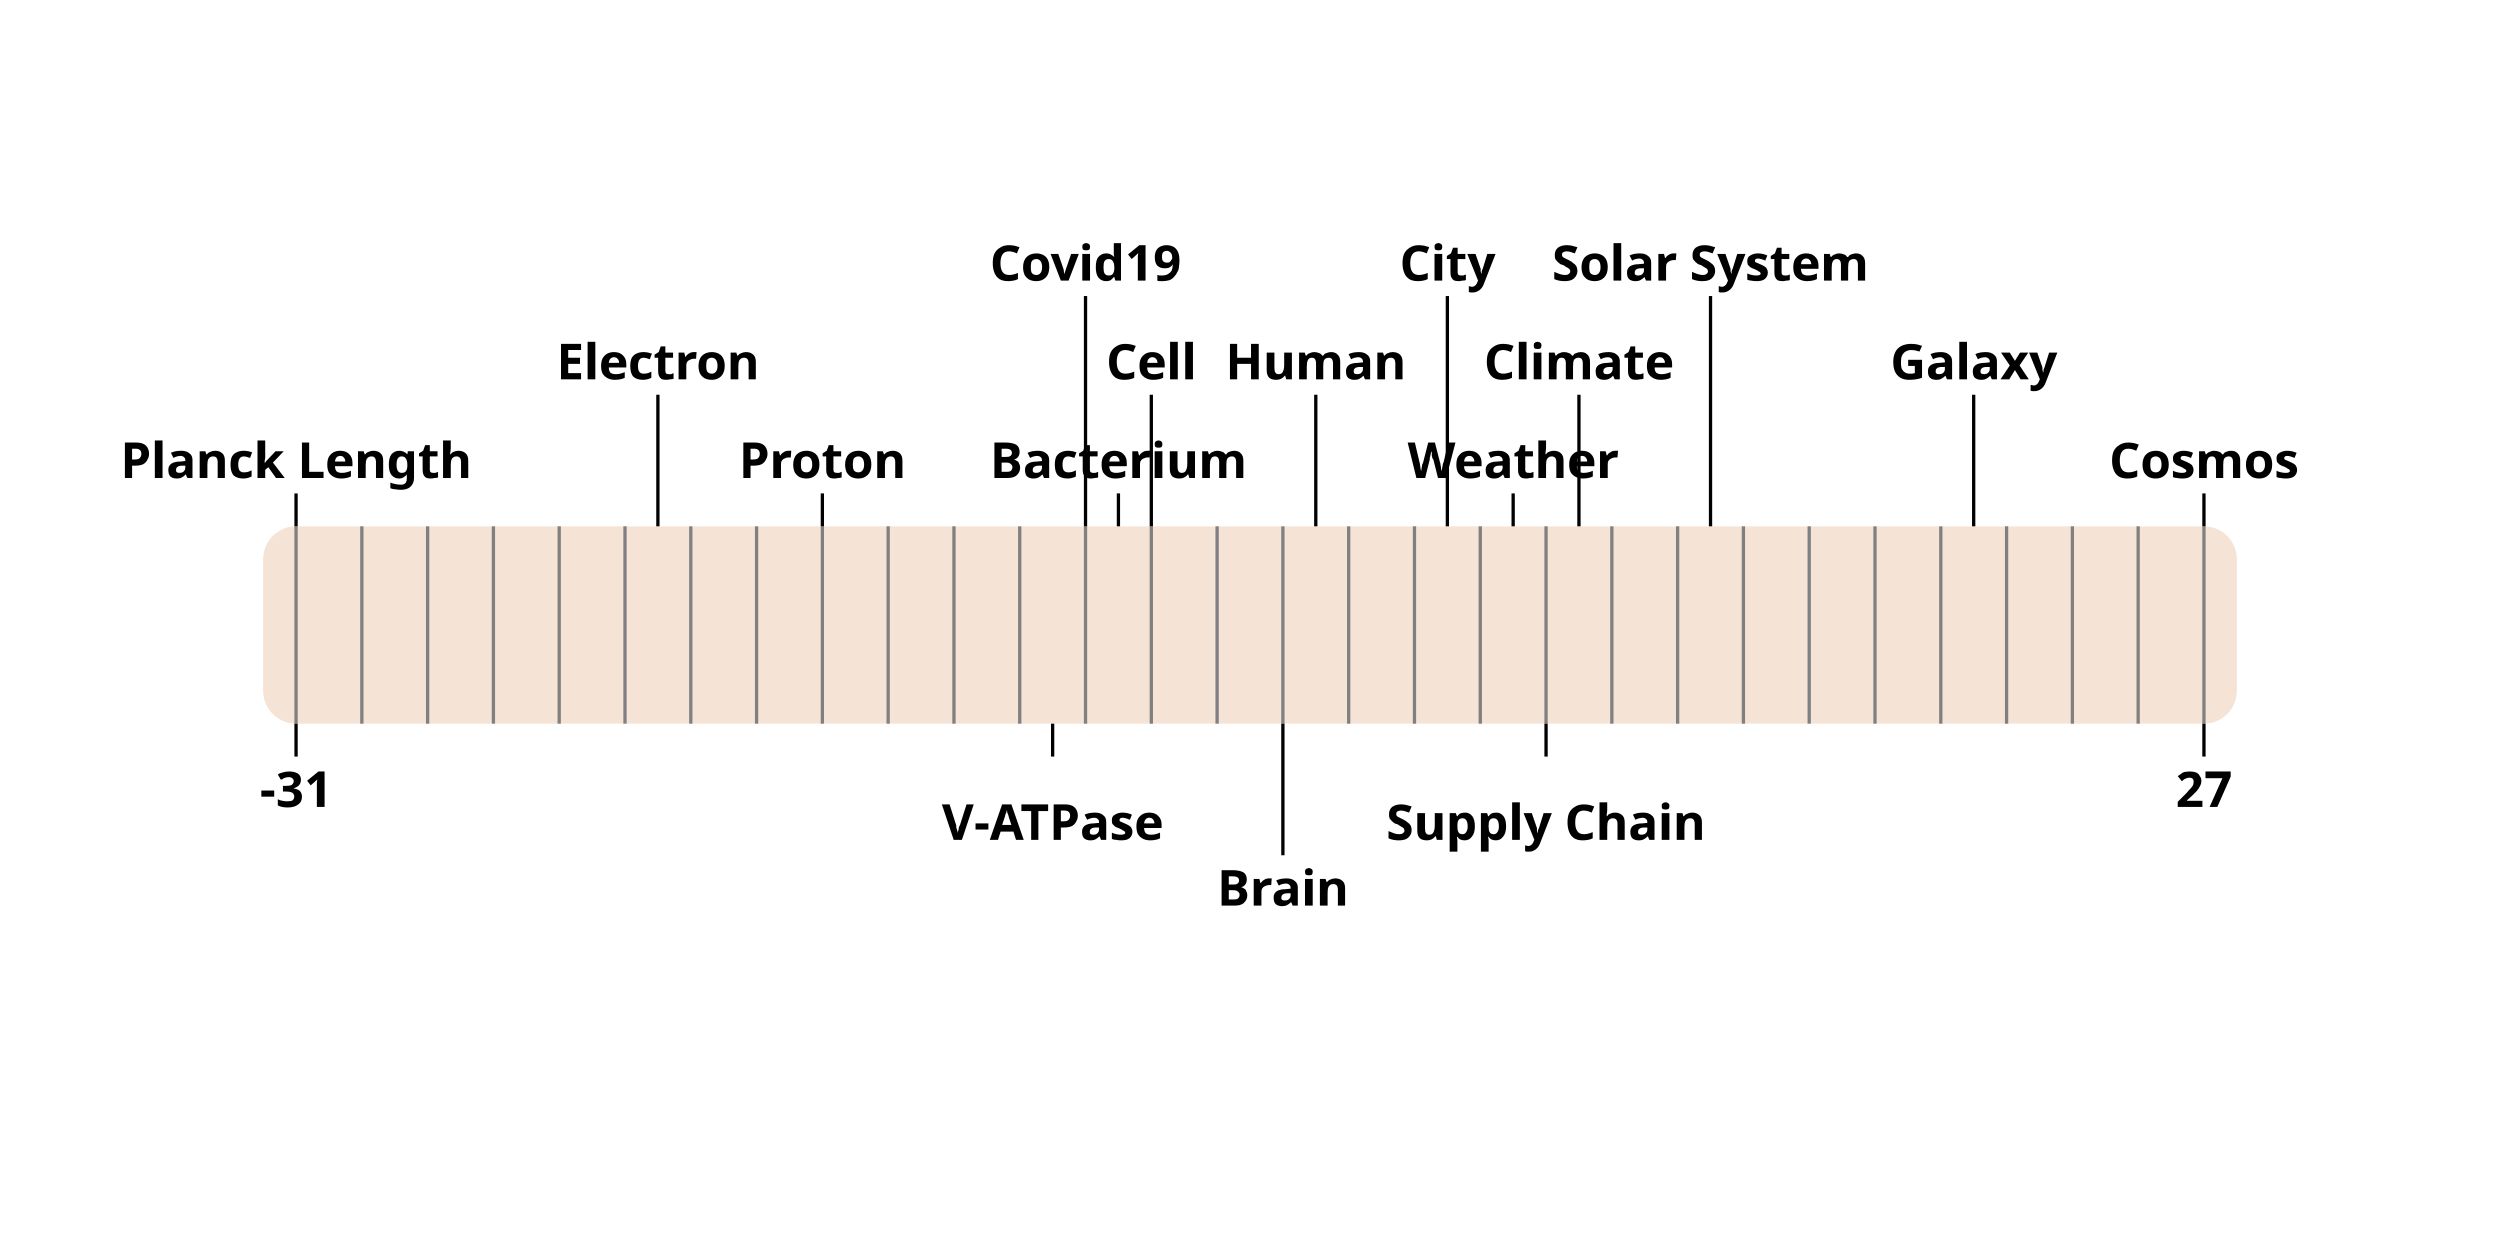
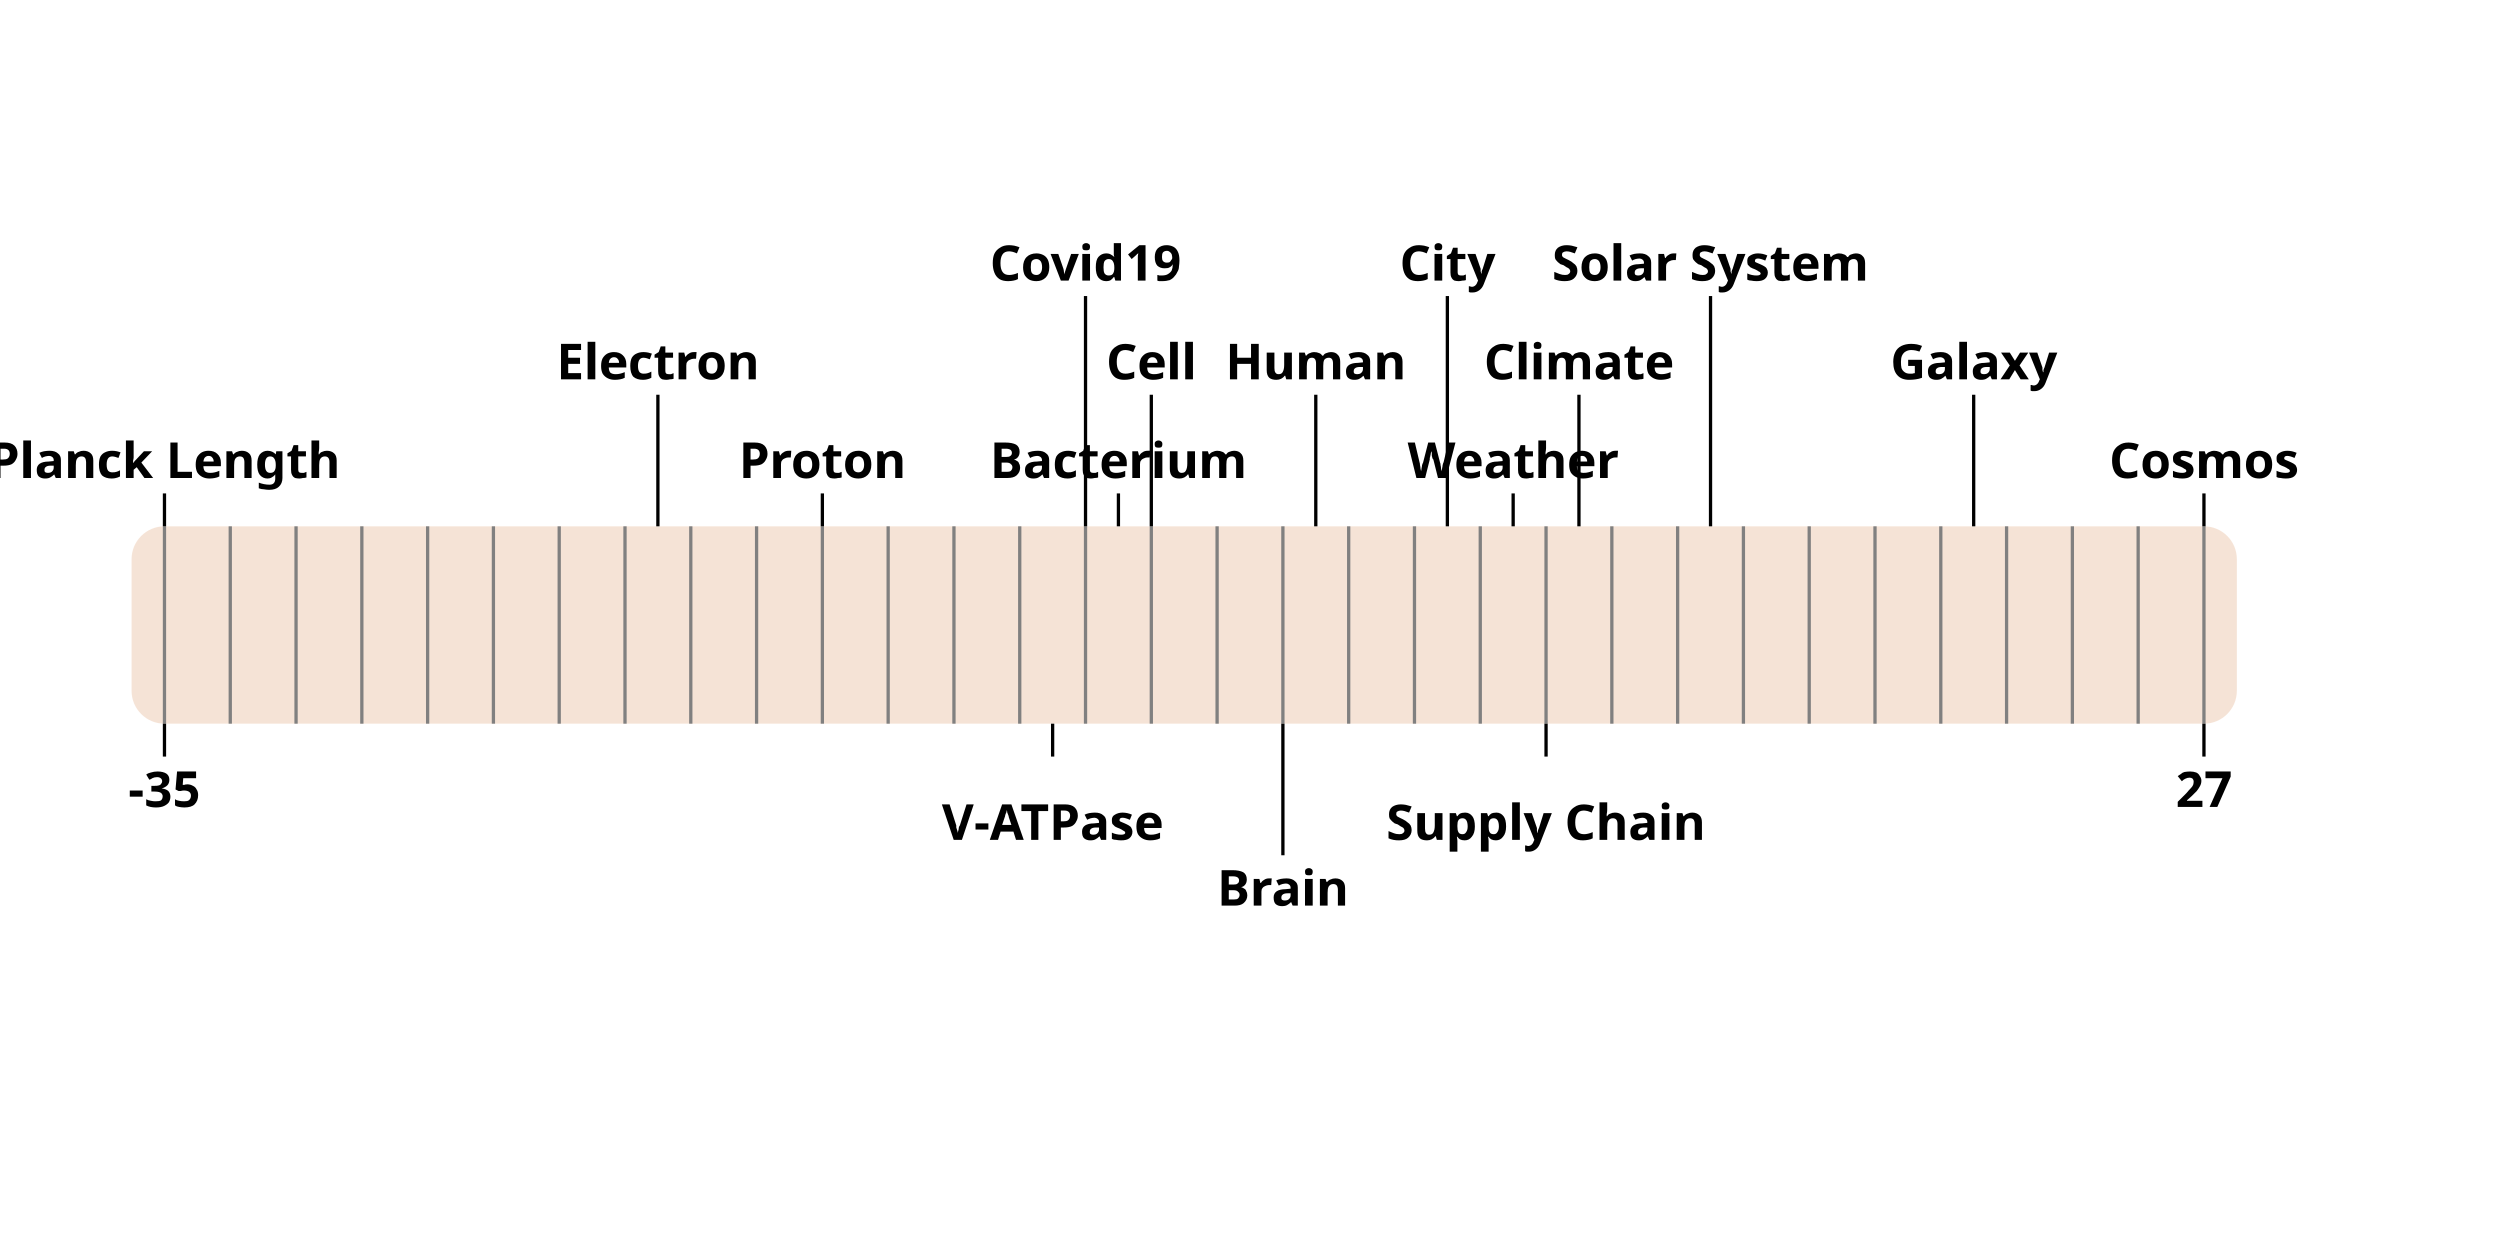
<svg xmlns="http://www.w3.org/2000/svg" viewBox="-40 3 76 24" height="127mm" width="254mm">
  <style id="style4186">
    tspan {
    text-anchor:middle;
    text-align:center;
    }
    .mytext {
    font-style:normal;
    font-variant:normal;
    font-weight:bold;
    font-stretch:normal;
    font-size:1.5px;
    font-family:sans-serif;
    line-height:1.25;
    fill:#000000;
    fill-opacity:1;
    writing-mode:lr;
    text-align:center;
    dominant-baseline:middle;
    text-anchor:middle"    
    }
    .mypath {
    stroke-width:0.1;
    }
  </style>
  <defs id="defs22" />
-   <path d="M -31, 12     L 27, 12     A 1 1 0 0 1, 28,13     L 28, 17     A 1 1 0 0 1 27, 18     L -31, 18     A 1 1 0 0 1 -32, 17     L -32, 13     A 1 1 0 0 1 -31, 12" id="all-models" class="dpath" style="fill:#ECC8AF;fill-opacity:0.5;stroke:none" />
-   <path d="M -31, 12   L -31, 18   M -29, 12   L -29, 18   M -27, 12   L -27, 18   M -25, 12   L -25, 18   M -23, 12   L -23, 18   M -21, 12   L -21, 18   M -19, 12   L -19, 18   M -17, 12   L -17, 18   M -15, 12   L -15, 18   M -13, 12   L -13, 18   M -11, 12   L -11, 18   M -9, 12   L -9, 18   M -7, 12   L -7, 18   M -5, 12   L -5, 18   M -3, 12   L -3, 18   M -1, 12   L -1, 18   M  1, 12   L  1, 18   M  3, 12   L  3, 18   M  5, 12   L  5, 18   M  7, 12   L  7, 18   M  9, 12   L  9, 18   M 11, 12   L 11, 18   M 13, 12   L 13, 18   M 15, 12   L 15, 18   M 17, 12   L 17, 18   M 19, 12   L 19, 18   M 21, 12   L 21, 18   M 23, 12   L 23, 18   M 25, 12   L 25, 18   M 27, 12   L 27, 18" id="scale-marks" class="dpath" style="stroke:grey;stroke-width:0.1" />
+   <path d="M -35, 12     L 27, 12     A 1 1 0 0 1, 28,13     L 28, 17     A 1 1 0 0 1 27, 18     L -35, 18     A 1 1 0 0 1 -36, 17     L -36, 13     A 1 1 0 0 1 -35, 12" id="all-models" class="dpath" style="fill:#ECC8AF;fill-opacity:0.5;stroke:none" />
+   <path d="M -35, 12   L -35, 18   M -33, 12   L -33, 18   M -31, 12   L -31, 18   M -29, 12   L -29, 18   M -27, 12   L -27, 18   M -25, 12   L -25, 18   M -23, 12   L -23, 18   M -21, 12   L -21, 18   M -19, 12   L -19, 18   M -17, 12   L -17, 18   M -15, 12   L -15, 18   M -13, 12   L -13, 18   M -11, 12   L -11, 18   M -9, 12   L -9, 18   M -7, 12   L -7, 18   M -5, 12   L -5, 18   M -3, 12   L -3, 18   M -1, 12   L -1, 18   M  1, 12   L  1, 18   M  3, 12   L  3, 18   M  5, 12   L  5, 18   M  7, 12   L  7, 18   M  9, 12   L  9, 18   M 11, 12   L 11, 18   M 13, 12   L 13, 18   M 15, 12   L 15, 18   M 17, 12   L 17, 18   M 19, 12   L 19, 18   M 21, 12   L 21, 18   M 23, 12   L 23, 18   M 25, 12   L 25, 18   M 27, 12   L 27, 18" id="scale-marks" class="dpath" style="stroke:grey;stroke-width:0.1" />
  <path d="M 27, 18   L 27, 19" id="twenty-seven-mark-tick" class="mypath" style="stroke:black" />
  <text id="twenty-seven-mark-text" class="mytext" y="20" x="27" style="fill:black">
    <tspan id="twenty-seven-mark-tspan" y="20" x="27">27</tspan>
  </text>
  <path d="M 27, 12   L 27, 11" id="cosmos-tick" class="mypath" style="stroke:black" />
  <text id="cosmos-text" class="mytext" y="10" x="27" style="fill:black">
    <tspan id="cosmos-tspan" y="10" x="27">Cosmos</tspan>
  </text>
  <path d="M 20, 12   L 20, 8" id="galaxy-tick" class="mypath" style="stroke:black" />
  <text id="galaxy-text" class="mytext" y="7" x="20" style="fill:black">
    <tspan id="galaxy-tspan" y="7" x="20">Galaxy</tspan>
  </text>
  <path d="M 12, 12   L 12, 5" id="solar-system-tick" class="mypath" style="stroke:black" />
  <text id="solar-system-text" class="mytext" y="4" x="12" style="fill:black">
    <tspan id="solar-system-tspan" y="4" x="12">Solar System</tspan>
  </text>
  <path d="M 8, 12   L 8, 8" id="climate-tick" class="mypath" style="stroke:black" />
  <text id="climate-text" class="mytext" y="7" x="8" style="fill:black">
    <tspan id="climate-tspan" y="7" x="8">Climate</tspan>
  </text>
  <path d="M 7, 18   L 7, 19" id="supply-chain-tick" class="mypath" style="stroke:black" />
  <text id="supply-chain-text" class="mytext" y="21" x="7" style="fill:black">
    <tspan id="supply-chain-tspan" y="21" x="7">Supply Chain</tspan>
  </text>
  <path d="M 6, 12   L 6, 11" id="weather-tick" class="mypath" style="stroke:black" />
  <text id="weather-text" class="mytext" y="10" x="6" style="fill:black">
    <tspan id="weather-tspan" y="10" x="6">Weather</tspan>
  </text>
  <path d="M 4, 12   L 4, 5" id="city-tick" class="mypath" style="stroke:black" />
  <text id="city-text" class="mytext" y="4" x="0" style="fill:black">
    <tspan id="city-tspan" y="4" x="4">City</tspan>
  </text>
  <path d="M 0, 12   L 0, 8" id="human-tick" class="mypath" style="stroke:black" />
  <text id="human-text" class="mytext" y="7" x="0" style="fill:black">
    <tspan id="human-tspan" y="7" x="0">Human</tspan>
  </text>
  <path d="M -1, 18   L -1, 22" id="brain-tick" class="mypath" style="stroke:black" />
  <text id="brain-text" class="mytext" y="23" x="-1" style="fill:black">
    <tspan id="brain-tspan" y="23" x="-1">Brain</tspan>
  </text>
  <path d="M -5, 12   L -5, 8" id="human-cell-tick" class="mypath" style="stroke:black" />
  <text id="human-cell-text" class="mytext" y="7" x="-5" style="fill:black">
    <tspan id="human-cell-tspan" y="7" x="-5">Cell</tspan>
  </text>
  <path d="M -6, 12   L -6, 11" id="bacterium-tick" class="mypath" style="stroke:black" />
  <text id="bacterium-text" class="mytext" y="10" x="-6" style="fill:black">
    <tspan id="bacterium-tspan" y="10" x="-6">Bacterium</tspan>
  </text>
  <path d="M -7, 12   L -7, 5" id="coronavirus-tick" class="mypath" style="stroke:black" />
  <text id="coronavirus-text" class="mytext" y="4" x="-7" style="fill:black">
    <tspan id="coronavirus-tspan" y="4" x="-7">Covid19</tspan>
  </text>
  <path d="M -8, 18   L -8, 19" id="atpase-tick" class="mypath" style="stroke:black" />
  <text id="atpase-text" class="mytext" y="21" x="-8" style="fill:black">
    <tspan id="atpase-tspan" y="21" x="-8">V-ATPase</tspan>
  </text>
  <path d="M -15, 12   L -15, 11" id="proton-tick" class="mypath" style="stroke:black" />
  <text id="proton-text" class="mytext" y="10" x="-15" style="fill:black">
    <tspan id="proton-tspan" y="10" x="-15">Proton</tspan>
  </text>
  <path d="M -20, 12   L -20, 8" id="electron-tick" class="mypath" style="stroke:black" />
  <text id="electron-text" class="mytext" y="7" x="-20" style="fill:black">
    <tspan id="electron-tspan" y="7" x="-20">Electron</tspan>
  </text>
-   <path d="M -31, 12   L -31, 11" id="planck-length-tick" class="mypath" style="stroke:black" />
-   <text id="planck-length-text" class="mytext" y="10" x="-31" style="fill:black">
-     <tspan id="planck-length-tspan" y="10" x="-31">Planck Length</tspan>
+   <path d="M -35, 12   L -35, 11" id="planck-length-tick" class="mypath" style="stroke:black" />
+   <text id="planck-length-text" class="mytext" y="10" x="-35" style="fill:black">
+     <tspan id="planck-length-tspan" y="10" x="-35">Planck Length</tspan>
  </text>
-   <path d="M -31, 18   L -31, 19" id="minus-thirty-one-mark-tick" class="mypath" style="stroke:black" />
-   <text id="minus-thirty-one-mark-text" class="mytext" y="20" x="-31" style="fill:black">
-     <tspan id="minus-thirty-one-mark-tspan" y="20" x="-31">-31</tspan>
+   <path d="M -35, 18   L -35, 19" id="minus-thirty-one-mark-tick" class="mypath" style="stroke:black" />
+   <text id="minus-thirty-one-mark-text" class="mytext" y="20" x="-35" style="fill:black">
+     <tspan id="minus-thirty-one-mark-tspan" y="20" x="-35">-35</tspan>
  </text>
</svg>
